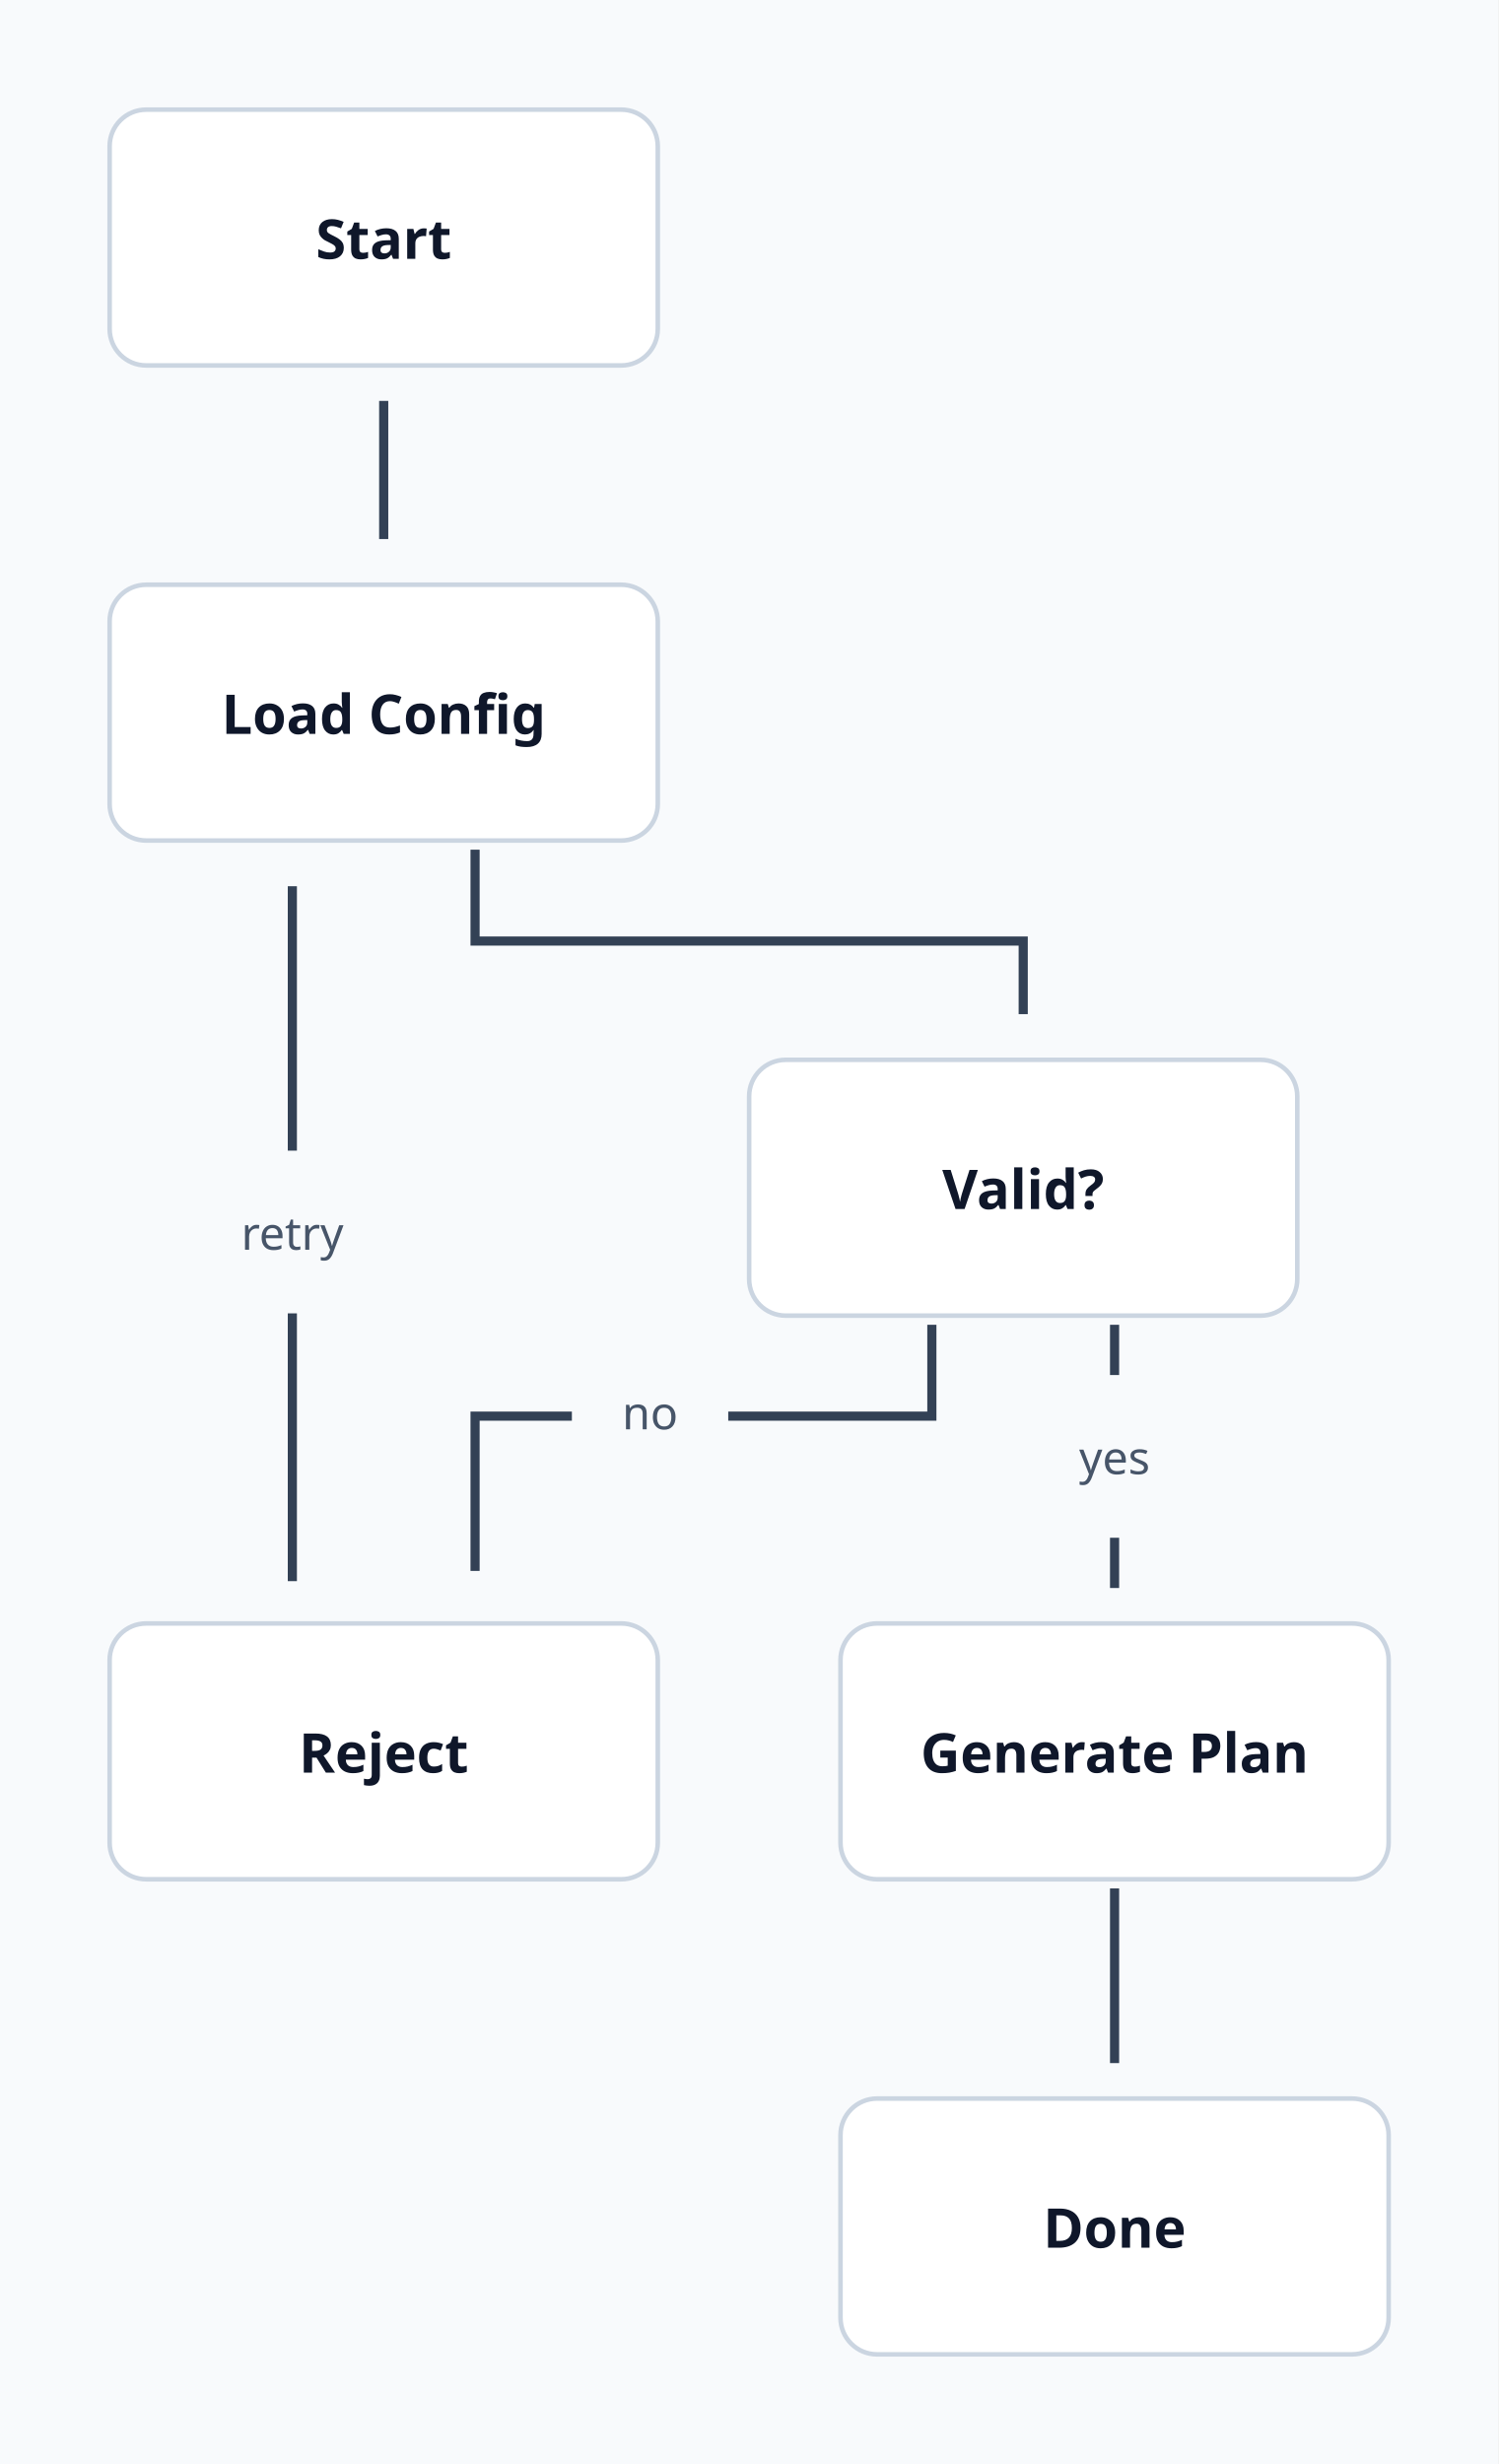
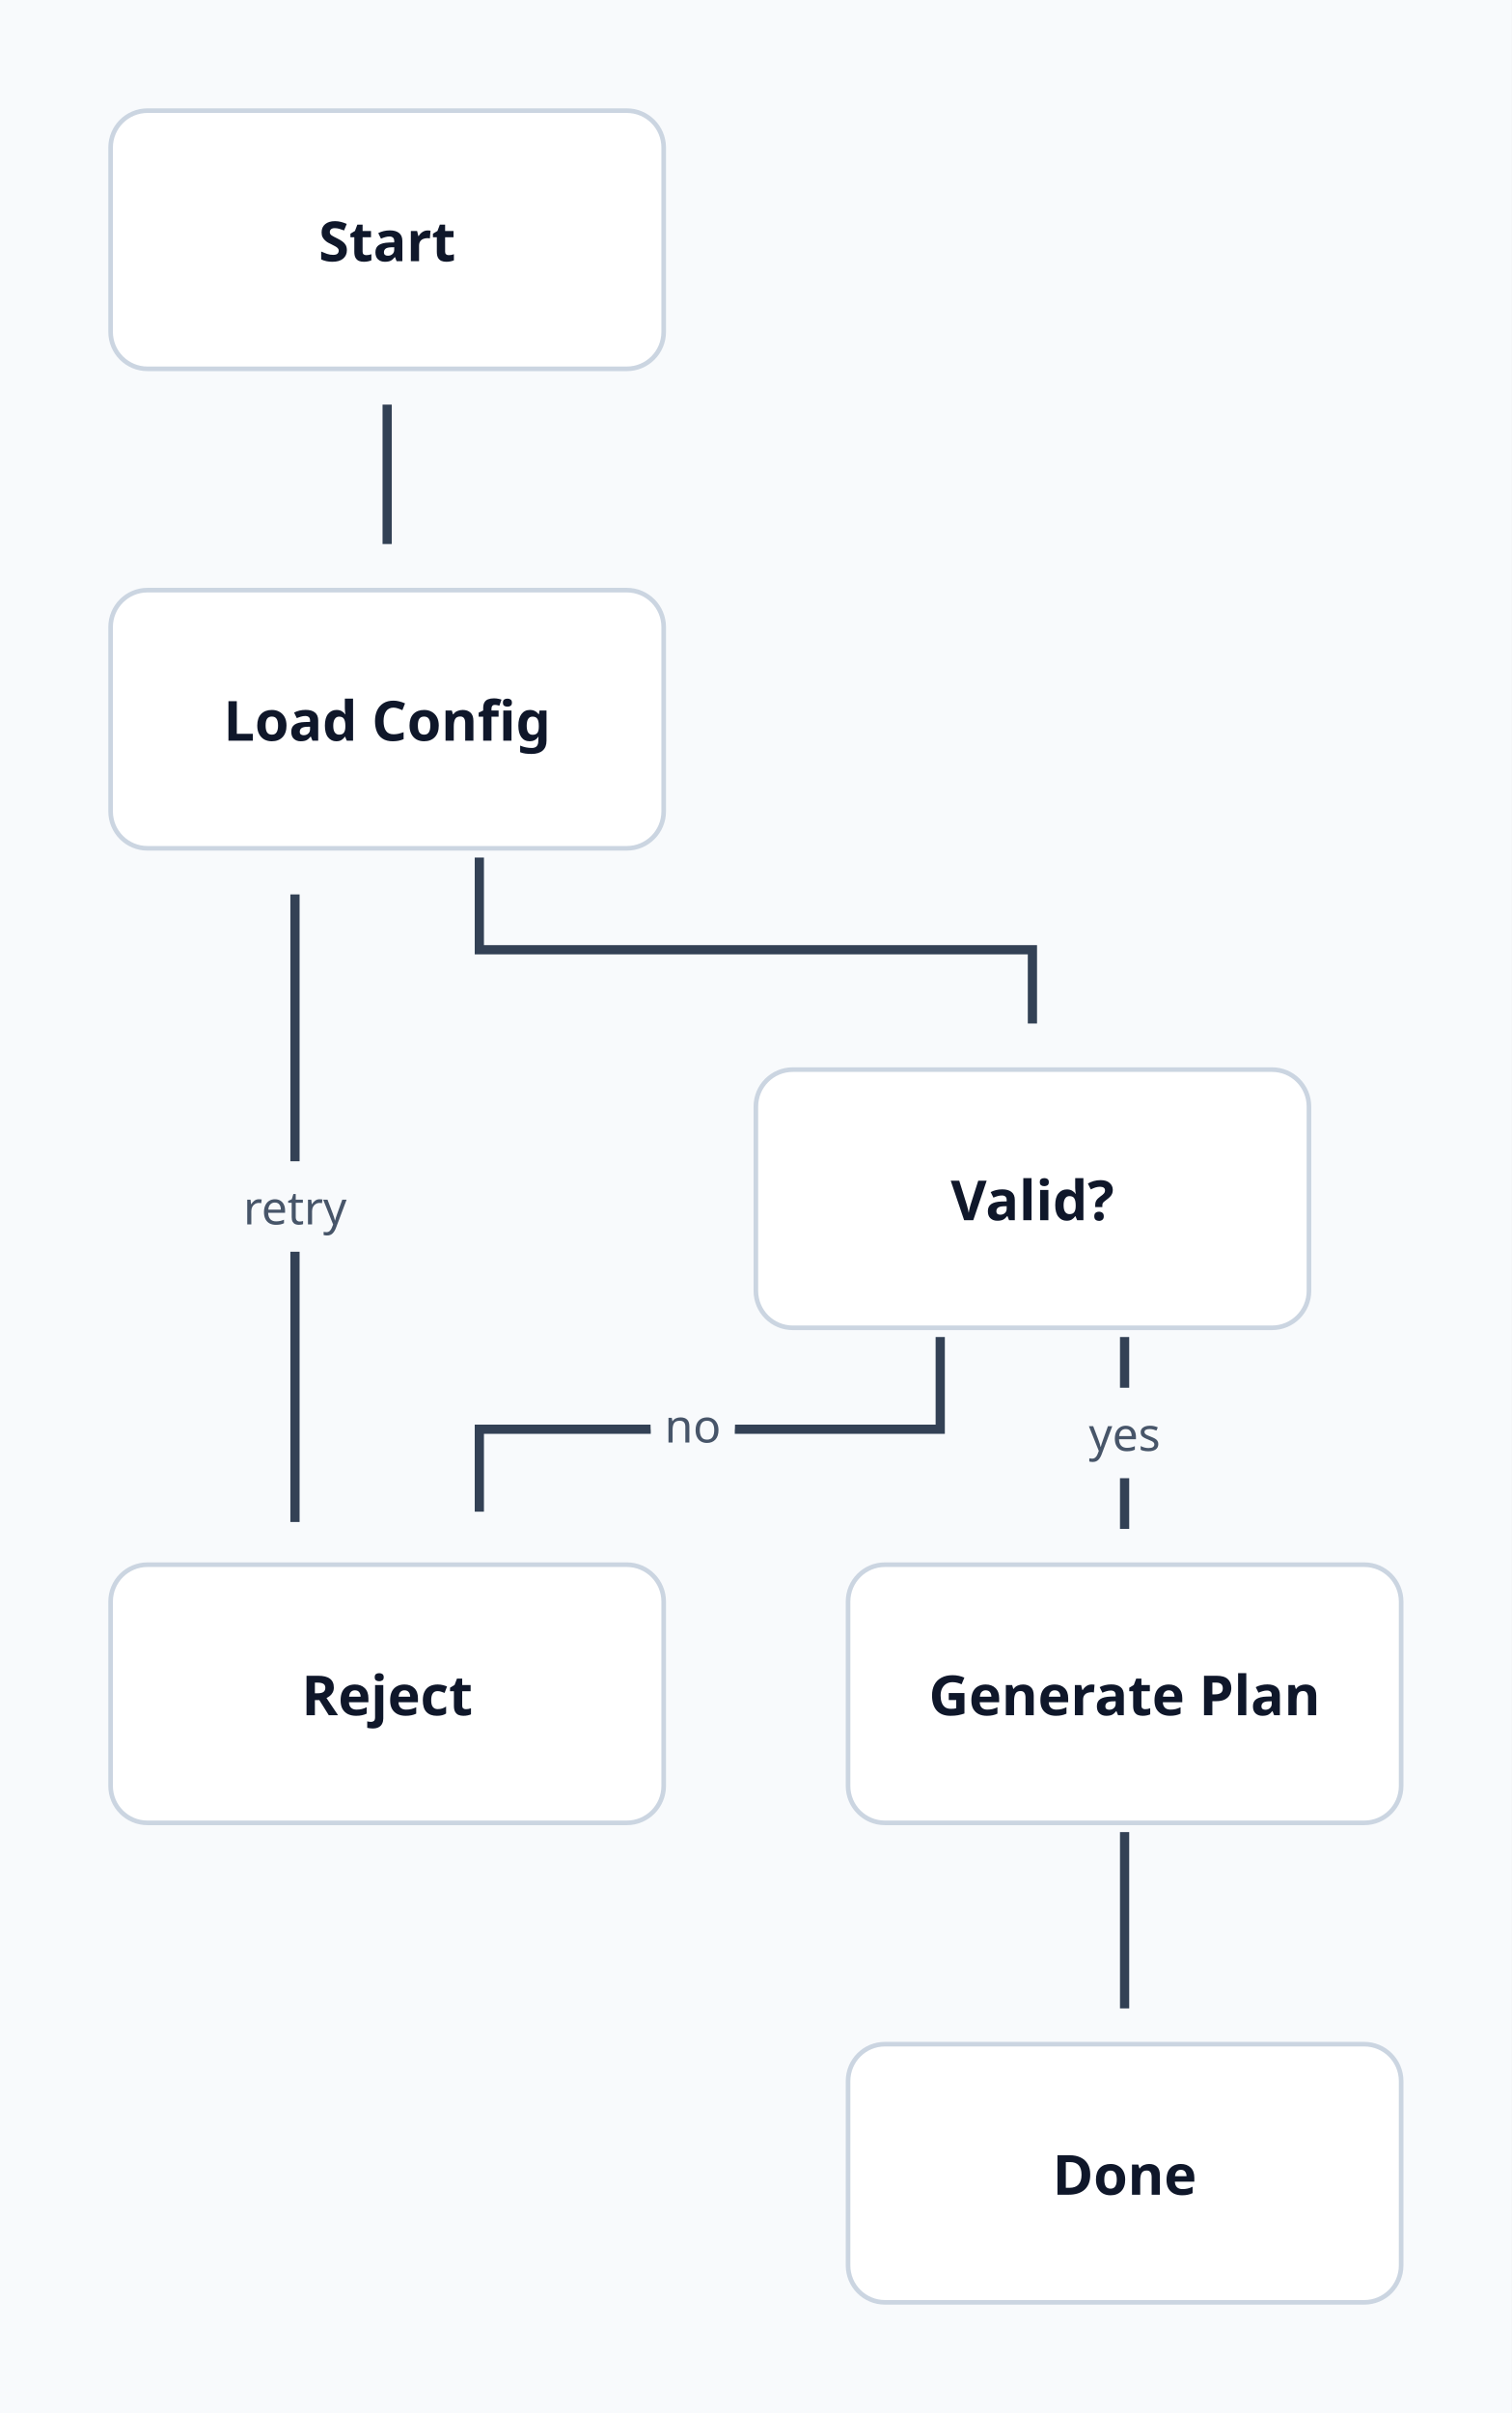
- <svg xmlns="http://www.w3.org/2000/svg" viewBox="0 0 328 539.38">
+ <svg xmlns="http://www.w3.org/2000/svg" viewBox="0 0 328 523.38">
  <defs>
    <filter id="cora-shadow-blur" x="-50%" y="-50%" width="200%" height="200%">
      <feGaussianBlur stdDeviation="0" />
    </filter>
    <marker id="cora-marker-arrow-start" markerWidth="8" markerHeight="8" refX="0" refY="4" orient="auto" markerUnits="userSpaceOnUse">
      <path d="M 8 0 L 0 4 L 8 8 z" fill="#334155" />
    </marker>
    <marker id="cora-marker-arrow-end" markerWidth="8" markerHeight="8" refX="8" refY="4" orient="auto" markerUnits="userSpaceOnUse">
      <path d="M 0 0 L 8 4 L 0 8 z" fill="#334155" />
    </marker>
    <marker id="cora-marker-circle" markerWidth="8" markerHeight="8" refX="4" refY="4" orient="auto" markerUnits="userSpaceOnUse">
      <circle cx="4" cy="4" r="2.88" fill="none" stroke="#334155" stroke-width="1.5" />
    </marker>
    <marker id="cora-marker-filled-circle" markerWidth="8" markerHeight="8" refX="4" refY="4" orient="auto" markerUnits="userSpaceOnUse">
      <circle cx="4" cy="4" r="2.88" fill="#334155" />
    </marker>
    <marker id="cora-marker-diamond" markerWidth="8" markerHeight="8" refX="4" refY="4" orient="auto" markerUnits="userSpaceOnUse">
      <path d="M 4 0 L 8 4 L 4 8 L 0 4 Z" fill="none" stroke="#334155" stroke-width="1.5" />
    </marker>
    <marker id="cora-marker-filled-diamond" markerWidth="8" markerHeight="8" refX="4" refY="4" orient="auto" markerUnits="userSpaceOnUse">
      <path d="M 4 0 L 8 4 L 4 8 L 0 4 Z" fill="#334155" />
    </marker>
    <marker id="cora-marker-square" markerWidth="8" markerHeight="8" refX="4" refY="4" orient="auto" markerUnits="userSpaceOnUse">
      <rect x="1.12" y="1.12" width="5.76" height="5.76" fill="none" stroke="#334155" stroke-width="1.5" />
    </marker>
    <marker id="cora-marker-filled-square" markerWidth="8" markerHeight="8" refX="4" refY="4" orient="auto" markerUnits="userSpaceOnUse">
      <rect x="1.12" y="1.12" width="5.76" height="5.76" fill="#334155" />
    </marker>
  </defs>
-   <rect x="0" y="0" width="328" height="539.38" fill="#f8fafc" />
+   <rect x="0" y="0" width="328" height="523.38" fill="#f8fafc" />
  <g id="groups" />
  <g id="nodes">
    <g>
      <rect x="24" y="24" width="120" height="56" rx="8" ry="8" fill="#ffffff" stroke="#cbd5e1" stroke-width="1" />
      <text x="84" y="56.656" text-anchor="middle" font-family="'Noto Sans', sans-serif" font-size="12" font-weight="600" fill="#0f172a">
        <tspan x="84" dy="0">Start</tspan>
      </text>
    </g>
    <g>
      <rect x="24" y="128" width="120" height="56" rx="8" ry="8" fill="#ffffff" stroke="#cbd5e1" stroke-width="1" />
      <text x="84" y="160.656" text-anchor="middle" font-family="'Noto Sans', sans-serif" font-size="12" font-weight="600" fill="#0f172a">
        <tspan x="84" dy="0">Load Config</tspan>
      </text>
    </g>
    <g>
      <rect x="164" y="232" width="120" height="56" rx="8" ry="8" fill="#ffffff" stroke="#cbd5e1" stroke-width="1" />
      <text x="224" y="264.656" text-anchor="middle" font-family="'Noto Sans', sans-serif" font-size="12" font-weight="600" fill="#0f172a">
        <tspan x="224" dy="0">Valid?</tspan>
      </text>
    </g>
    <g>
-       <rect x="184" y="355.38" width="120" height="56" rx="8" ry="8" fill="#ffffff" stroke="#cbd5e1" stroke-width="1" />
-       <text x="244" y="388.036" text-anchor="middle" font-family="'Noto Sans', sans-serif" font-size="12" font-weight="600" fill="#0f172a">
+       <rect x="184" y="339.38" width="120" height="56" rx="8" ry="8" fill="#ffffff" stroke="#cbd5e1" stroke-width="1" />
+       <text x="244" y="372.036" text-anchor="middle" font-family="'Noto Sans', sans-serif" font-size="12" font-weight="600" fill="#0f172a">
        <tspan x="244" dy="0">Generate Plan</tspan>
      </text>
    </g>
    <g>
-       <rect x="24" y="355.38" width="120" height="56" rx="8" ry="8" fill="#ffffff" stroke="#cbd5e1" stroke-width="1" />
-       <text x="84" y="388.036" text-anchor="middle" font-family="'Noto Sans', sans-serif" font-size="12" font-weight="600" fill="#0f172a">
+       <rect x="24" y="339.38" width="120" height="56" rx="8" ry="8" fill="#ffffff" stroke="#cbd5e1" stroke-width="1" />
+       <text x="84" y="372.036" text-anchor="middle" font-family="'Noto Sans', sans-serif" font-size="12" font-weight="600" fill="#0f172a">
        <tspan x="84" dy="0">Reject</tspan>
      </text>
    </g>
    <g>
-       <rect x="184" y="459.38" width="120" height="56" rx="8" ry="8" fill="#ffffff" stroke="#cbd5e1" stroke-width="1" />
-       <text x="244" y="492.036" text-anchor="middle" font-family="'Noto Sans', sans-serif" font-size="12" font-weight="600" fill="#0f172a">
+       <rect x="184" y="443.38" width="120" height="56" rx="8" ry="8" fill="#ffffff" stroke="#cbd5e1" stroke-width="1" />
+       <text x="244" y="476.036" text-anchor="middle" font-family="'Noto Sans', sans-serif" font-size="12" font-weight="600" fill="#0f172a">
        <tspan x="244" dy="0">Done</tspan>
      </text>
    </g>
  </g>
  <g id="edges">
    <path d="M 84 87.76 L 84 118" fill="none" stroke="#334155" stroke-width="2" />
    <path d="M 104 186 L 104 206 L 224 206 L 224 222" fill="none" stroke="#334155" stroke-width="2" />
-     <path d="M 244 290 L 244 301 M 244 336.62 L 244 347.62" fill="none" stroke="#334155" stroke-width="2" />
-     <path d="M 204 290 L 204 310 L 159.425 310 M 125.195 310 L 104 310 L 104 343.88" fill="none" stroke="#334155" stroke-width="2" />
-     <path d="M 244 413.38 L 244 451.62" fill="none" stroke="#334155" stroke-width="2" />
-     <path d="M 64 346.12 L 64 287.5 M 64 251.88 L 64 194" fill="none" stroke="#334155" stroke-width="2" />
+     <path d="M 244 290 L 244 301 M 244 320.62 L 244 331.62" fill="none" stroke="#334155" stroke-width="2" />
+     <path d="M 204 290 L 204 310 L 159.425 310 M 141.195 310 L 104 310 L 104 327.88" fill="none" stroke="#334155" stroke-width="2" />
+     <path d="M 244 397.38 L 244 435.62" fill="none" stroke="#334155" stroke-width="2" />
+     <path d="M 64 330.12 L 64 271.5 M 64 251.88 L 64 194" fill="none" stroke="#334155" stroke-width="2" />
    <path d="M 84 84.88 L 84 126" fill="none" stroke="transparent" stroke-width="0.001" marker-start="url(#cora-marker-filled-circle)" marker-end="url(#cora-marker-arrow-end)" />
    <path d="M 104 186 L 104 206 L 224 206 L 224 230" fill="none" stroke="transparent" stroke-width="0.001" marker-end="url(#cora-marker-arrow-end)" />
-     <path d="M 244 290 L 244 350.5" fill="none" stroke="transparent" stroke-width="0.001" marker-end="url(#cora-marker-filled-circle)" />
-     <path d="M 204 290 L 204 310 L 104 310 L 104 348.63" fill="none" stroke="transparent" stroke-width="0.001" marker-end="url(#cora-marker-diamond)" />
-     <path d="M 244 413.38 L 244 454.5" fill="none" stroke="transparent" stroke-width="0.001" marker-end="url(#cora-marker-filled-square)" />
-     <path d="M 64 349.75 L 64 186" fill="none" stroke="transparent" stroke-width="0.001" marker-start="url(#cora-marker-circle)" marker-end="url(#cora-marker-arrow-end)" />
+     <path d="M 244 290 L 244 334.5" fill="none" stroke="transparent" stroke-width="0.001" marker-end="url(#cora-marker-filled-circle)" />
+     <path d="M 204 290 L 204 310 L 104 310 L 104 332.63" fill="none" stroke="transparent" stroke-width="0.001" marker-end="url(#cora-marker-diamond)" />
+     <path d="M 244 397.38 L 244 438.5" fill="none" stroke="transparent" stroke-width="0.001" marker-end="url(#cora-marker-filled-square)" />
+     <path d="M 64 333.75 L 64 186" fill="none" stroke="transparent" stroke-width="0.001" marker-start="url(#cora-marker-circle)" marker-end="url(#cora-marker-arrow-end)" />
  </g>
  <g id="edge-bridge-masks" />
  <g id="edge-bridges" />
  <g id="edge-labels">
    <g>
-       <rect x="233.235" y="310.5" width="21.53" height="16.62" rx="8.31" ry="8.31" fill="#f8fafc" />
-       <text x="244" y="322.69" text-anchor="middle" font-family="'Noto Sans', sans-serif" font-size="10" font-weight="400" fill="#475569">yes</text>
+       <rect x="233.235" y="302.5" width="21.53" height="16.62" rx="8.31" ry="8.31" fill="#f8fafc" />
+       <text x="244" y="314.69" text-anchor="middle" font-family="'Noto Sans', sans-serif" font-size="10" font-weight="400" fill="#475569">yes</text>
    </g>
    <g>
-       <rect x="133.195" y="300.69" width="18.23" height="16.62" rx="8.31" ry="8.31" fill="#f8fafc" />
-       <text x="142.31" y="312.88" text-anchor="middle" font-family="'Noto Sans', sans-serif" font-size="10" font-weight="400" fill="#475569">no</text>
+       <rect x="141.195" y="300.69" width="18.23" height="16.62" rx="8.31" ry="8.31" fill="#f8fafc" />
+       <text x="150.31" y="312.88" text-anchor="middle" font-family="'Noto Sans', sans-serif" font-size="10" font-weight="400" fill="#475569">no</text>
    </g>
    <g>
-       <rect x="49.795" y="261.38" width="28.41" height="16.62" rx="8.31" ry="8.31" fill="#f8fafc" />
-       <text x="64" y="273.57" text-anchor="middle" font-family="'Noto Sans', sans-serif" font-size="10" font-weight="400" fill="#475569">retry</text>
+       <rect x="49.795" y="253.38" width="28.41" height="16.62" rx="8.31" ry="8.31" fill="#f8fafc" />
+       <text x="64" y="265.57" text-anchor="middle" font-family="'Noto Sans', sans-serif" font-size="10" font-weight="400" fill="#475569">retry</text>
    </g>
  </g>
</svg>
